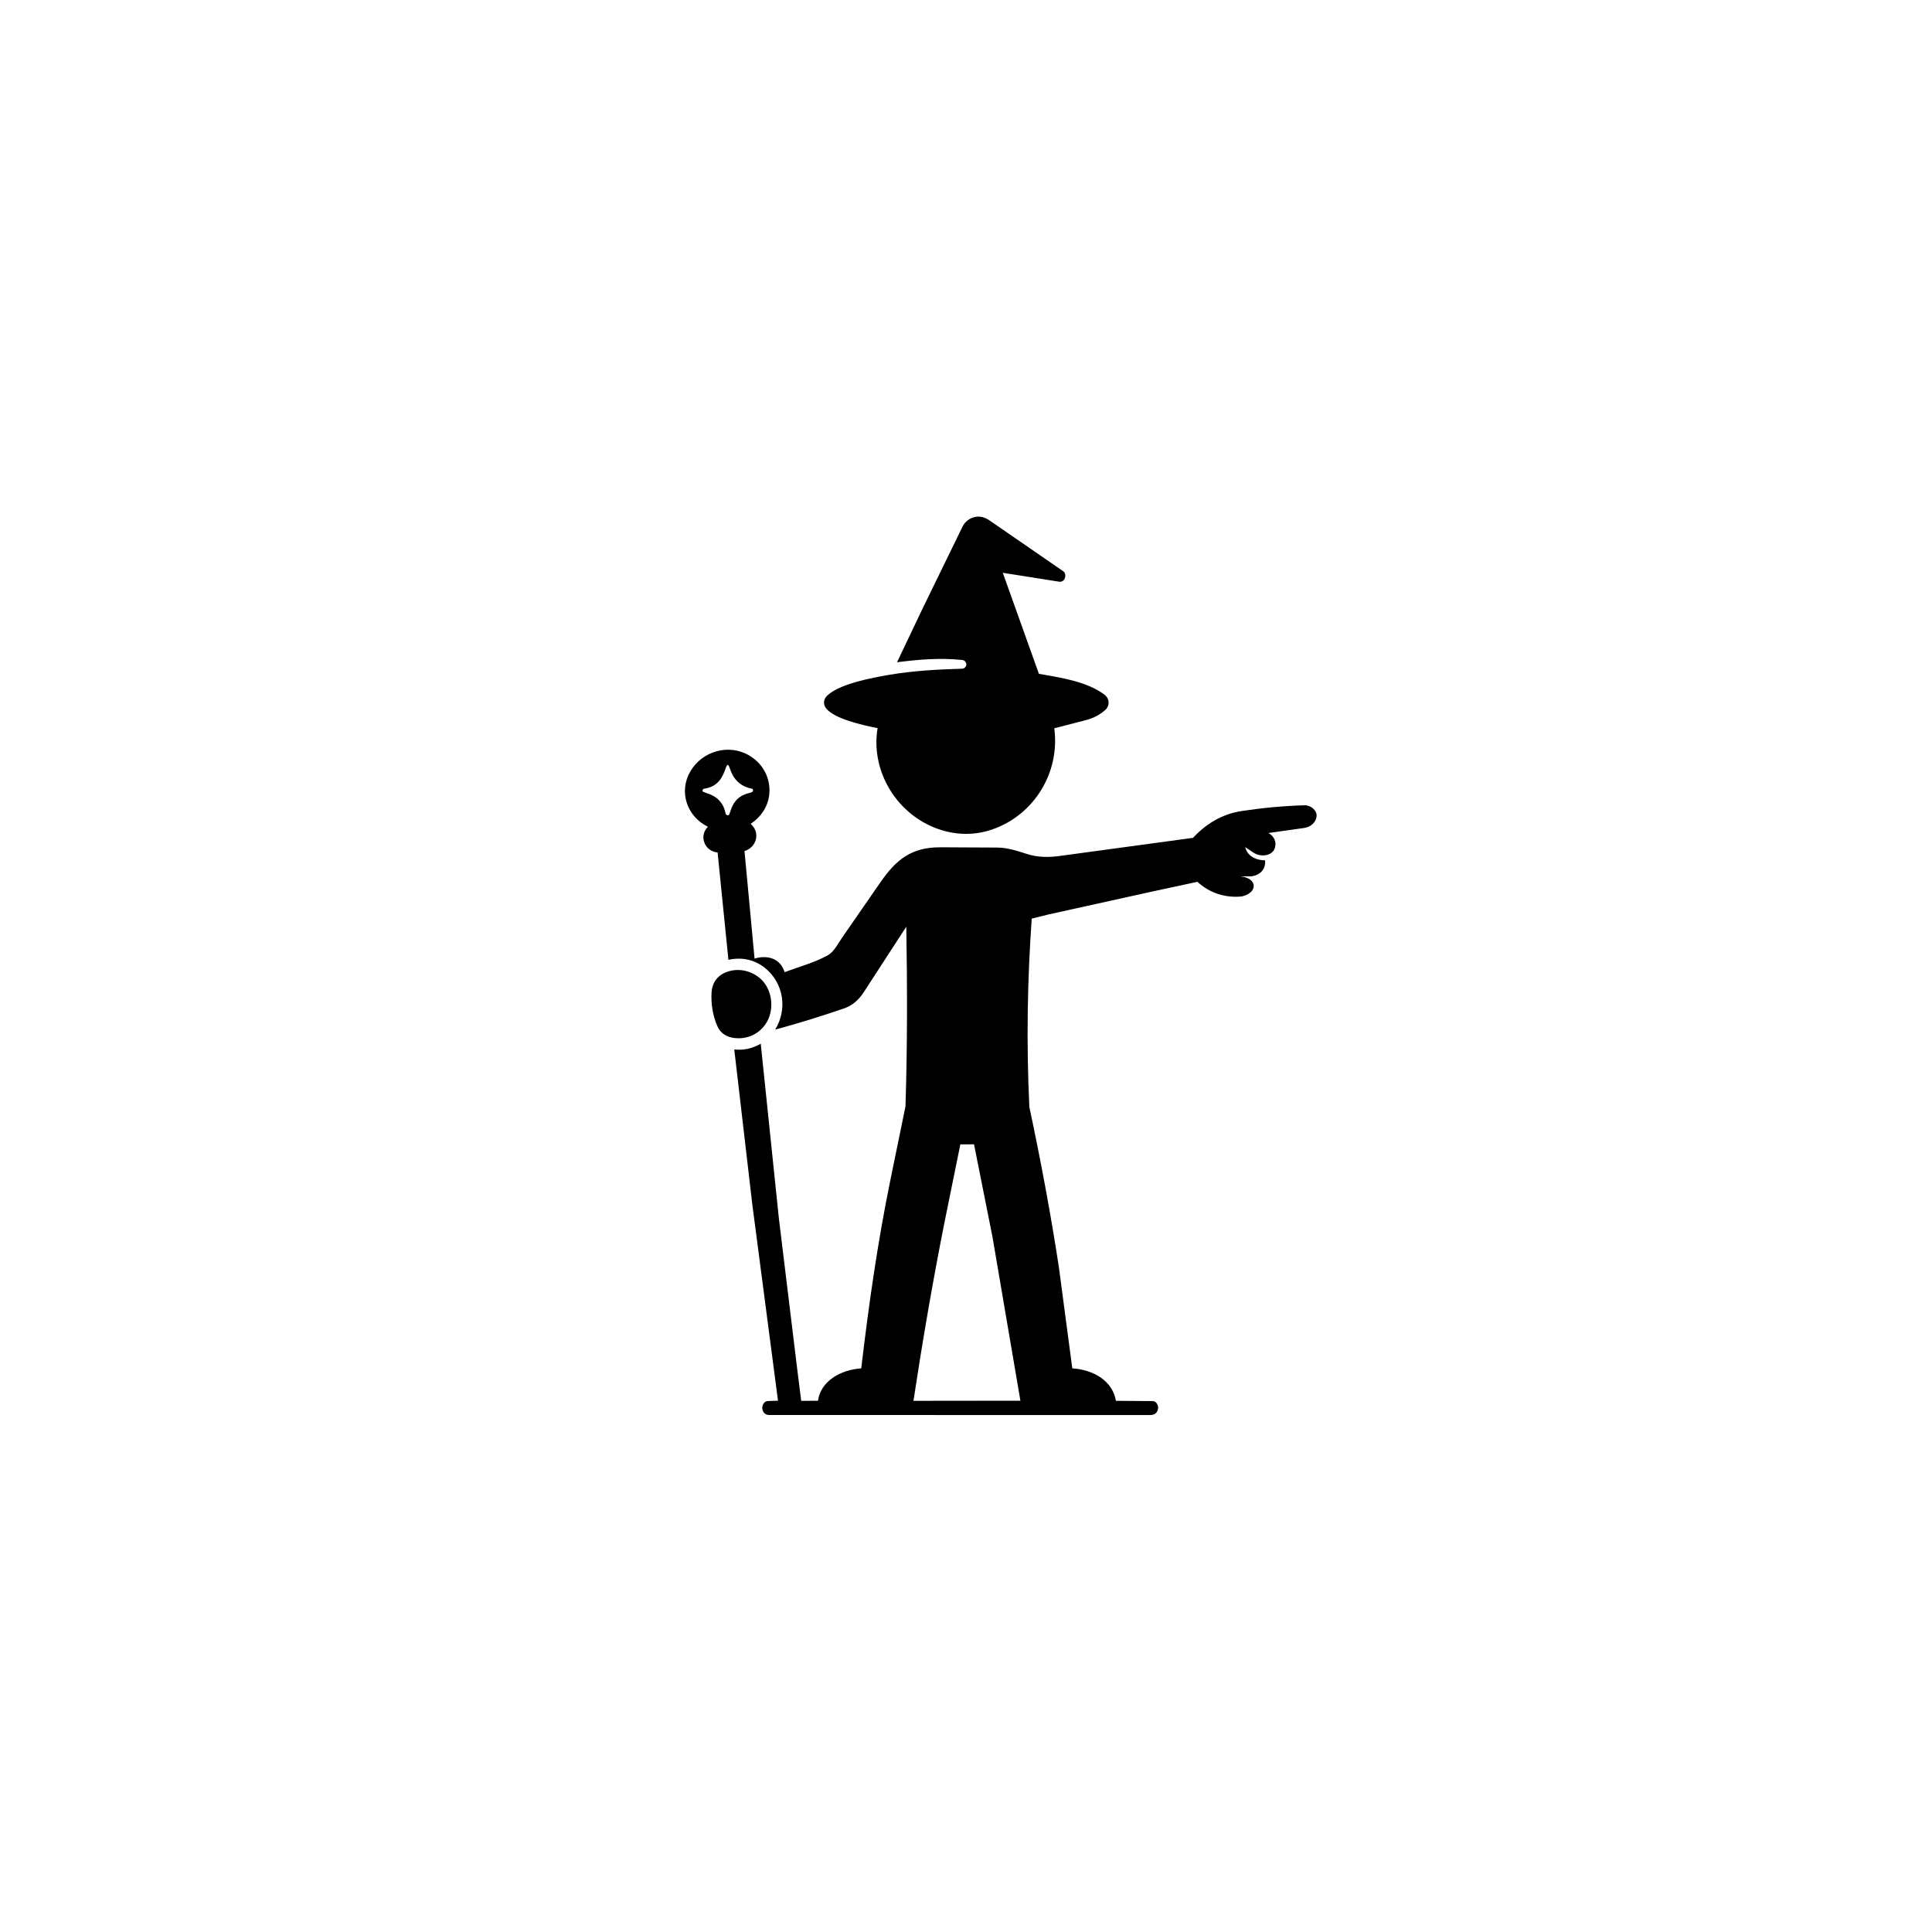
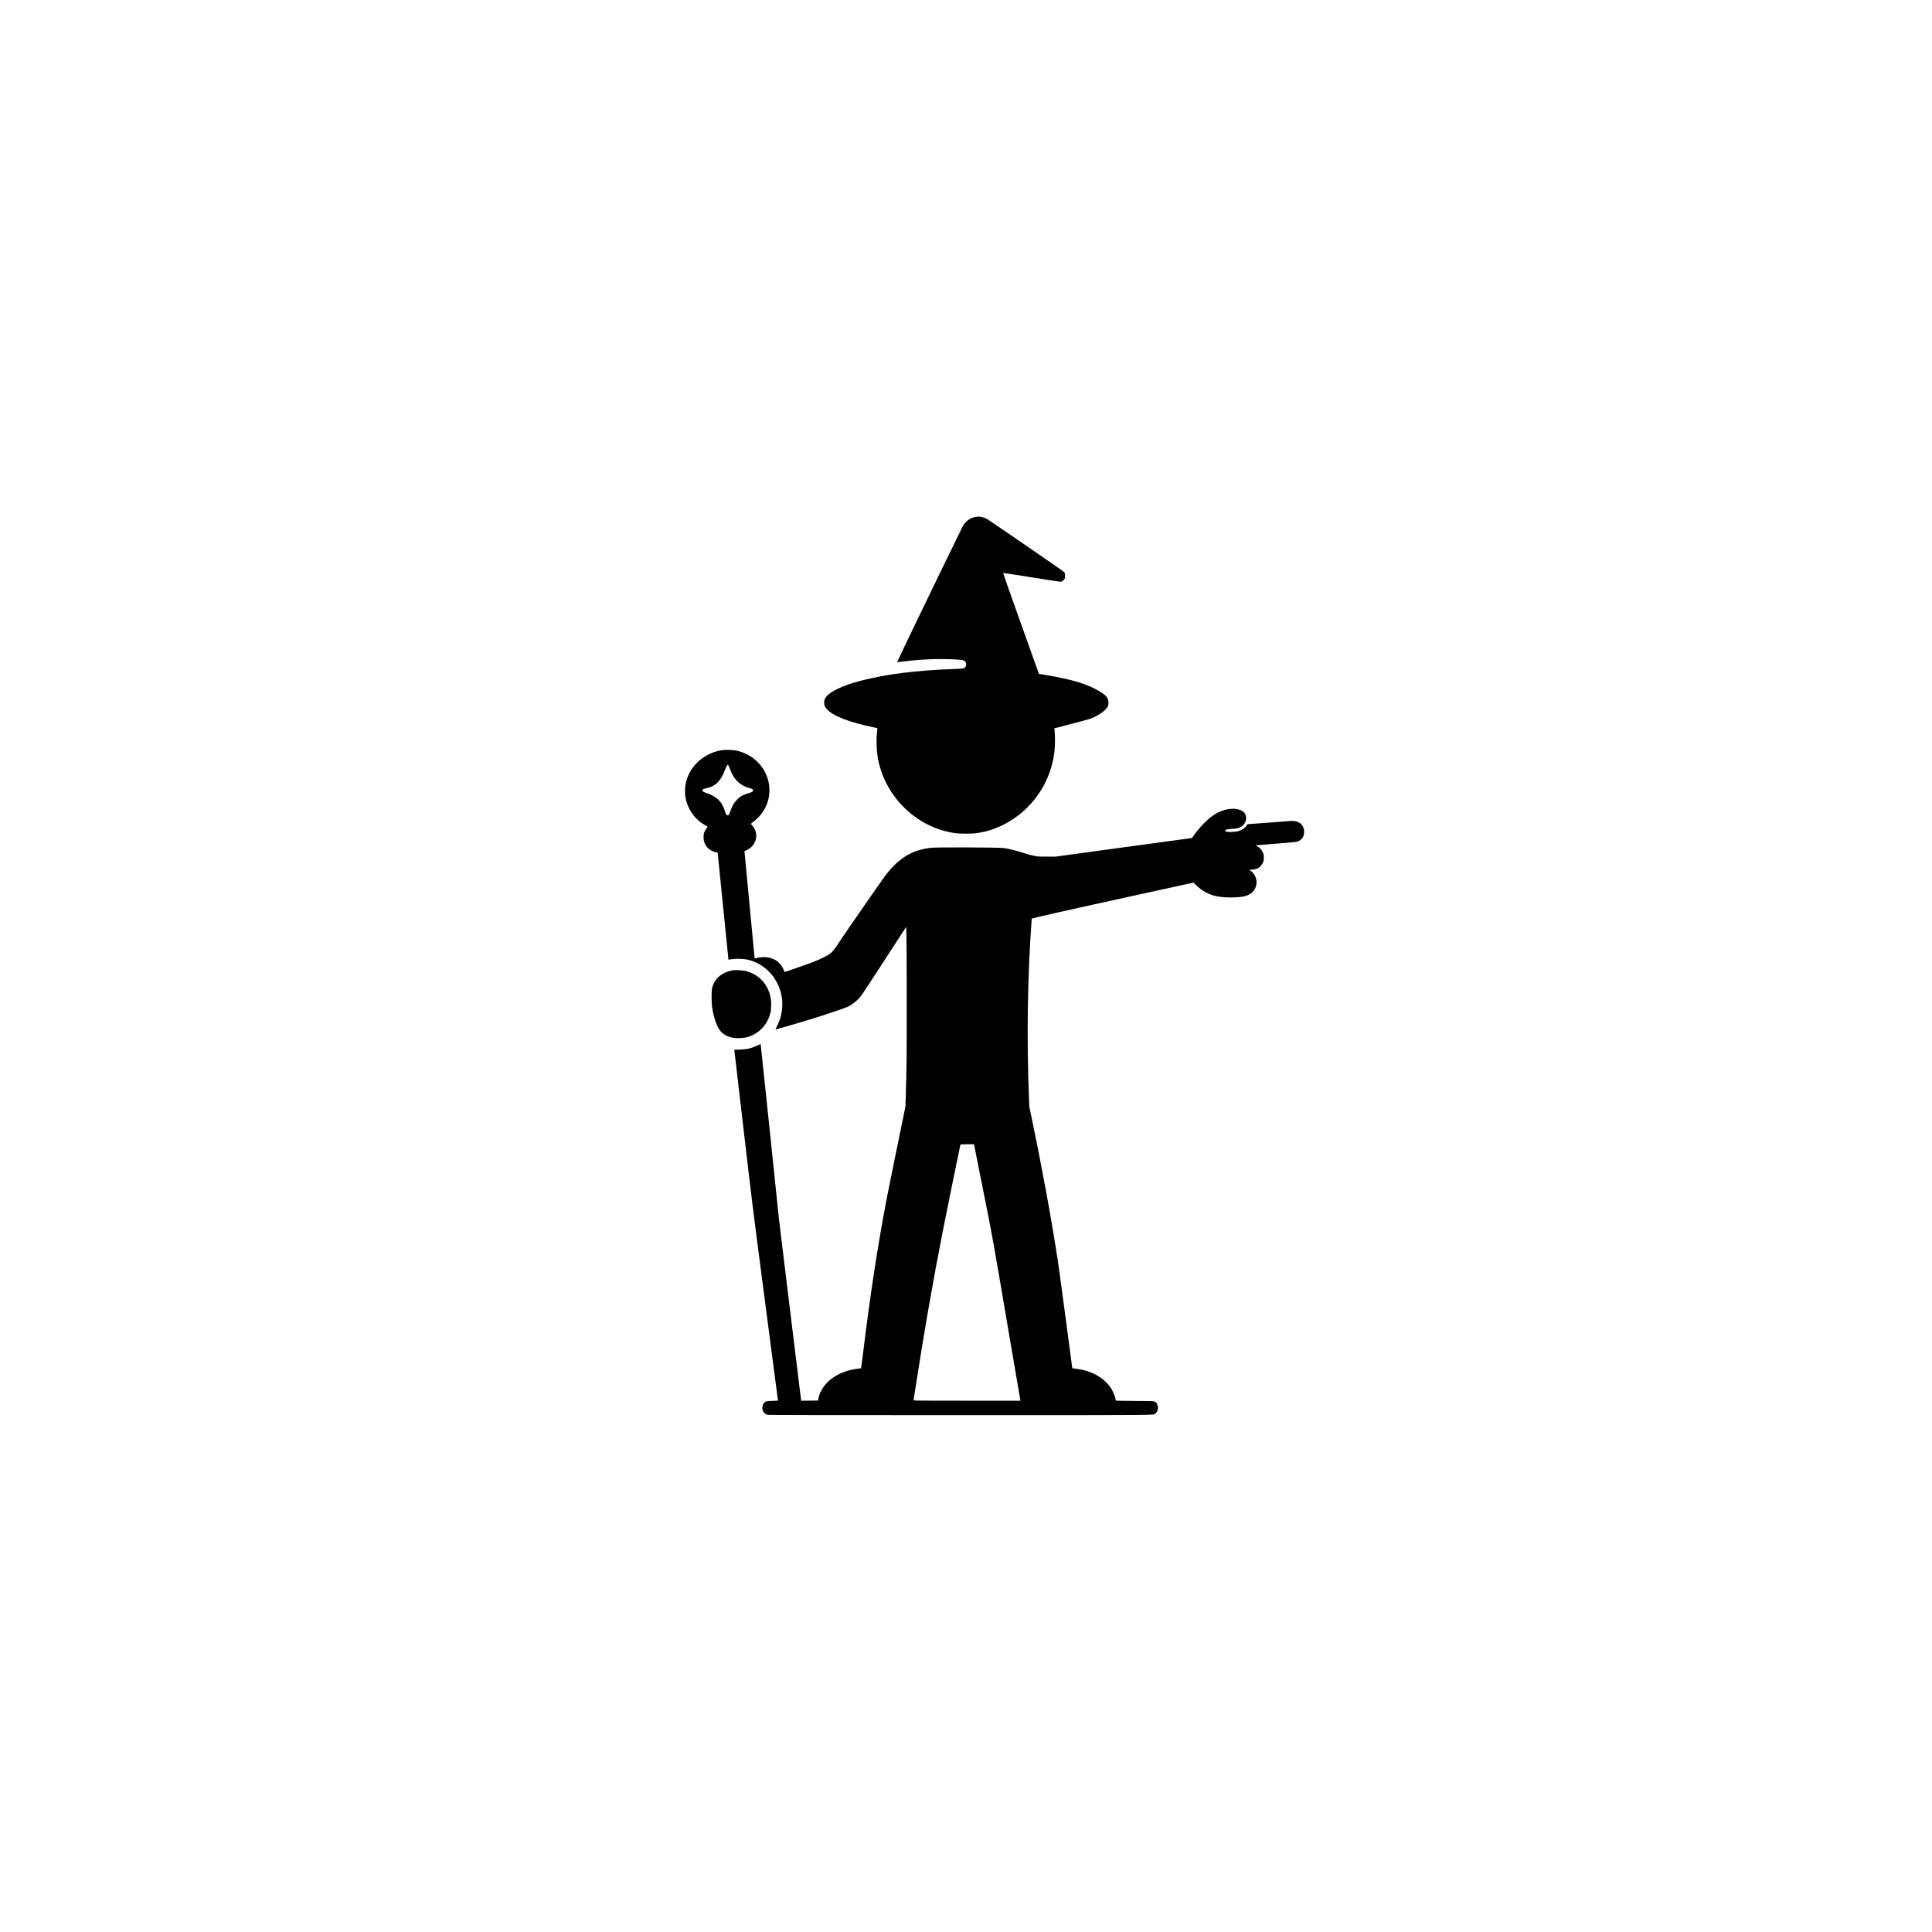
<svg xmlns="http://www.w3.org/2000/svg" width="2048" height="2048" viewBox="0 0 2048 2048" data-source-raster-sha256="c3522dc2100e3edc7e4029513fce3514216ccde252fdd0b7eb94f5015ba1b7d6">
-   <path transform="translate(397 397)" id="ink-compound-path" d="M694.15 776.434C706.283 833.428 716.752 889.293 725.416 945.992L739.679 1053.48C761.443 1054.98 782.085 1066.03 785.934 1087.92L824.939 1088.21C829.101 1088.24 831.112 1093.33 830.592 1096.22C829.741 1100.97 826.954 1103.01 821.738 1103.01L418.253 1102.96C413.767 1102.96 411.563 1099.57 411.111 1096.47C410.586 1092.87 412.884 1088.26 416.928 1088.14L427.713 1087.8L400.518 880.137L381.348 715.47C391.74 716.545 400.392 714.447 409.427 709.415L428.615 894.311L448.15 1054.84L452.317 1087.92L470.079 1087.9C473.022 1066.87 494.319 1054.93 515.956 1053.53C523.887 986.131 533.337 919.685 546.996 853.096L562.846 775.828C564.886 712.11 564.788 649.173 563.721 585.306L518.701 654.643C513.299 662.99 506.531 669.066 496.986 672.212C473.127 680.392 449.614 687.688 424.715 694.416C438.151 672.479 433.491 644.863 413.993 629.13C402.75 620.058 388.919 617.342 375.15 620.454L363.686 506.64C357.328 506.217 352.221 502.03 350.112 497.248C347.219 490.687 348.603 484.396 353.396 479.393C330.781 468.285 322.361 442.024 334.782 420.73C347.542 398.856 376.005 391.001 397.702 404.137C410.715 412.015 418.26 425.236 418.672 439.562C419.098 454.388 411.756 467.654 398.749 476.264C403.452 480.53 405.809 486.461 404.276 492.707C402.901 498.308 398.509 503.303 392.19 505.141L402.858 619.134C417.243 614.892 430.367 619.36 434.727 633.524C450.424 627.637 465.864 623.633 480.072 615.87C487.258 611.944 491.192 603.416 495.774 596.796L536.258 538.31C552.901 514.267 569.15 501.008 600.001 501.159L659.973 501.452C671.208 501.507 681.437 505.048 691.876 508.347C703.154 511.912 714.354 511.986 726.241 510.37L867.652 491.149C881.151 476.544 898.47 465.868 919.004 462.754C941.303 459.371 963.356 457.305 985.766 456.636C992.388 456.438 998.981 461.899 998.652 467.88C998.266 474.88 991.972 479.762 985.642 480.656L947.553 486.033C953 489 957 495 954 503C951 510 940 512 932 507L923 501C925 510 934 515 944 515C945 524 939 531 929 532L918 532C937 534 936 550 919 553.3C901.744 555.008 884.897 549.494 872.305 537.756L826.772 547.552L714.408 572.362L696.679 576.767C691.985 642.977 690.936 708.972 694.15 776.434Z M588.826 478.254C550.093 460.244 526.18 417.501 533.288 374.864C516.188 371.438 487.116 364.854 478.544 353.682C475.345 349.512 476.046 344.119 479.62 340.627C492.473 328.07 525.829 321.693 546.124 318.258C571.732 313.924 596.963 312.664 622.833 311.845C625.701 311.754 627.222 309.429 627.328 307.47C627.442 305.37 625.863 302.913 623.182 302.629C600.139 300.192 577.362 301.958 553.884 305.031L580.372 249.33L622.574 162.786C625.043 156.847 629.665 153.082 634.662 151.502C641.06 149.479 646.695 151.07 652.172 154.845L730.216 208.631C732.596 210.271 732.549 213.793 731.724 216.147C731.129 217.844 728.938 220.126 725.966 219.657L666.004 210.195L704.299 317.33C727.874 321.241 756.162 325.79 774.215 339.703C779.379 344.044 779.555 351.201 774.569 355.649C768.774 360.818 761.822 364.362 754.266 366.314L720.562 375.024C726.867 421.696 699.348 466.769 655.031 482.18C633.035 489.828 609.892 488.049 588.826 478.254Z M684.678 1087.8 655.056 914.11 635.505 816.036 621.009 816.064 604.115 899.168C591.616 962.185 580.921 1024.52 571.311 1087.93Z M363.475 690.858C358.522 679.639 356.638 667.173 357.261 655.217C357.759 645.68 362.629 637.985 371.273 634.168C382.801 629.077 395.81 630.736 406.185 638.09C415.648 644.796 420.899 656.443 420.621 668.973C420.154 690.06 402.968 705.619 381.992 703.417C374.028 702.58 367.01 698.864 363.475 690.858Z M397.437 443.577C398.742 443.293 399.898 442.719 400.695 442.275C401.49 441.833 401.27 439.416 400.647 439.223C377.177 434.893 377.485 414.005 374.521 413.858C373.518 413.809 372.852 415.654 371.869 418.373C369.453 425.057 365.129 437.023 349.212 439.095C348.217 439.224 347.442 440.874 347.633 441.486C348.54 444.39 368.25 443.938 372.262 465.752C372.484 466.962 374.626 467.615 375.432 467.025C377.914 465.21 377.857 447.852 397.437 443.577Z" fill="#000000" fill-rule="nonzero" />
+   <path transform="translate(397 397)" id="ink-compound-path" d="M 635.69 151.26 C 632.07 152.2, 629.41 153.78, 626.75 156.57 C 624.7 158.72, 624.15 159.57, 622.1 163.8 C 620.82 166.44, 611.02 186.52, 600.32 208.44 C 584.12 241.62, 554.06 304.26, 554.06 304.84 C 554.06 304.93, 554.59 304.94, 555.23 304.85 C 573.02 302.43, 588.97 301.4, 604.38 301.68 C 616.31 301.89, 623.34 302.43, 624.91 303.23 C 627.1 304.37, 627.89 307.61, 626.48 309.72 C 625.18 311.67, 624.58 311.79, 614.38 312.17 C 573.29 313.71, 543.19 317.49, 515.63 324.57 C 495.05 329.85, 480.73 337, 477.48 343.62 C 476.31 345.98, 476.38 349.86, 477.62 352.1 C 481.79 359.63, 496.24 366.34, 520.78 372.15 C 524.39 373, 528.64 373.95, 530.23 374.25 C 532.44 374.66, 533.12 374.91, 533.12 375.29 C 533.12 375.56, 532.91 377.47, 532.66 379.53 C 531.76 386.96, 532.1 397.94, 533.46 405.94 C 539.92 443.7, 569.24 475.33, 606.19 484.35 C 614.04 486.26, 617.54 486.67, 626.41 486.7 C 634.91 486.72, 637.36 486.5, 644.15 485.13 C 661.61 481.6, 679.08 471.98, 692.37 458.56 C 708.3 442.48, 718.08 422.17, 720.79 399.53 C 721.42 394.28, 721.51 383.2, 720.96 378.48 C 720.76 376.7, 720.66 375.17, 720.75 375.08 C 720.84 374.99, 728.69 372.91, 738.2 370.46 C 747.7 368.01, 756.6 365.63, 757.97 365.16 C 766.94 362.11, 775.82 355.86, 777.48 351.41 C 778.89 347.64, 777.81 343.08, 774.84 340.35 C 771.69 337.44, 764.36 333.14, 758.04 330.49 C 745.9 325.4, 732.14 321.92, 709.57 318.2 L 704.3 317.33 685.23 263.98 C 674.74 234.63, 666.24 210.53, 666.35 210.42 C 666.53 210.25, 686.77 213.36, 714.46 217.83 C 720.78 218.85, 726.37 219.69, 726.89 219.69 C 728.34 219.69, 730.22 218.56, 731.17 217.13 C 731.93 215.98, 732.03 215.53, 732.03 213.3 C 732.03 211.34, 731.9 210.59, 731.43 209.9 C 731.11 209.42, 727.38 206.65, 723.15 203.75 C 718.93 200.85, 700.98 188.48, 683.28 176.26 C 665.58 164.05, 649.97 153.49, 648.59 152.8 C 644.29 150.65, 639.99 150.13, 635.69 151.26 M 367.97 398.25 C 344.92 402.06, 328.17 421.5, 329.15 443.28 C 329.8 457.68, 338.02 470.89, 350.69 477.89 C 352.02 478.62, 353.11 479.34, 353.12 479.49 C 353.12 479.64, 352.68 480.26, 352.14 480.88 C 351.6 481.5, 350.66 483.06, 350.04 484.35 C 349.05 486.45, 348.91 487.05, 348.8 489.74 C 348.56 495.72, 351.06 500.76, 355.82 503.92 C 357.73 505.19, 361.38 506.56, 362.84 506.56 C 363.34 506.56, 363.75 506.67, 363.74 506.8 C 363.73 507.32, 375.1 620.16, 375.18 620.26 C 375.22 620.32, 376.66 620.14, 378.37 619.87 C 382.73 619.18, 389.37 619.22, 393.8 619.98 C 408.03 622.42, 420.96 632.52, 427.46 646.26 C 434.21 660.54, 433.89 676.53, 426.59 690.86 C 425.6 692.79, 424.85 694.38, 424.91 694.38 C 425.46 694.38, 452.68 686.47, 461.09 683.87 C 476.6 679.08, 498.52 671.73, 501.44 670.34 C 506.68 667.86, 512.34 663.21, 516.07 658.31 C 517.45 656.51, 537.09 626.43, 559.66 591.57 L 563.59 585.49 563.86 593.92 C 564.01 598.55, 564.15 629.63, 564.17 662.97 C 564.22 721.77, 564.07 736.24, 563.11 766.23 L 562.8 776.06 553.75 820.18 C 548.77 844.45, 543.65 869.84, 542.37 876.61 C 533.03 925.88, 525.38 976.05, 517.98 1036.68 C 516.87 1045.77, 515.9 1053.27, 515.81 1053.35 C 515.73 1053.44, 514.5 1053.63, 513.07 1053.78 C 490.92 1056.17, 473.88 1068.91, 470.51 1085.63 L 470.1 1087.66 461.21 1087.74 L 452.32 1087.82 450.38 1072.58 C 449.32 1064.2, 444.01 1020.85, 438.58 976.25 L 428.71 895.16 419.1 802.58 C 413.81 751.67, 409.41 709.94, 409.33 709.85 C 409.24 709.76, 407.7 710.37, 405.91 711.21 C 399.22 714.36, 395.11 715.32, 387.18 715.58 L 381.38 715.78 390.97 798.13 C 400.35 878.68, 400.84 882.65, 413.74 981.09 C 420.98 1036.44, 427.09 1083.07, 427.3 1084.72 L 427.69 1087.73 421.56 1088 C 415.6 1088.27, 415.38 1088.31, 414.12 1089.14 C 411.45 1090.91, 410.35 1095.1, 411.67 1098.51 C 412.44 1100.52, 414.55 1102.35, 416.6 1102.79 C 417.69 1103.03, 478.02 1103.13, 620.57 1103.13 C 843.03 1103.13, 825.3 1103.28, 827.81 1101.3 C 832.03 1097.98, 831.02 1089.81, 826.23 1088.43 C 825.61 1088.25, 819.56 1088.13, 811.69 1088.13 C 804.29 1088.13, 795.46 1088.03, 792.08 1087.92 L 785.94 1087.71 785.61 1086.43 C 783.69 1078.95, 780.85 1073.73, 775.95 1068.63 C 768.6 1060.99, 757.19 1055.7, 744.53 1054.07 C 739.38 1053.41, 739.73 1053.52, 739.54 1052.41 C 739.45 1051.86, 736.27 1027.99, 732.49 999.38 C 728.7 970.76, 724.97 943.27, 724.19 938.28 C 716.98 891.82, 707.37 839.6, 696.14 785.78 L 694.11 776.09 693.77 767.66 C 691.21 705.27, 692.22 636, 696.51 579.55 L 696.72 576.76 704.53 574.79 C 713.51 572.53, 802.32 552.85, 850.4 542.47 L 868.15 538.63 870.72 541.16 C 876.95 547.29, 884.56 551.38, 892.97 553.12 C 901.18 554.81, 915.76 554.74, 922.66 552.97 C 930.26 551.02, 935 545.38, 935 538.28 C 935 533.34, 932.3 528.25, 928.48 526.01 L 927.03 525.16 929.84 524.93 C 936.06 524.44, 939.39 522.37, 941.67 517.56 C 942.59 515.6, 942.66 515.24, 942.66 512.01 C 942.66 508.66, 942.62 508.49, 941.5 506.23 C 940.18 503.56, 938.13 501.4, 935.67 500.05 L 933.99 499.13 935.82 498.93 C 936.83 498.82, 942.16 498.39, 947.66 497.96 C 978.08 495.61, 978.21 495.6, 981 493.75 C 983.98 491.77, 985.42 488.84, 985.44 484.69 C 985.46 481.76, 984.69 479.55, 982.85 477.24 C 980.64 474.47, 976.12 472.91, 971.25 473.26 C 969.79 473.36, 960.37 474.07, 950.31 474.84 C 940.26 475.6, 930.58 476.32, 928.81 476.44 L 925.59 476.65 924.68 477.98 C 922.6 481, 918.91 483.34, 914.84 484.23 C 911.82 484.89, 904.89 485.18, 903.2 484.71 C 902.11 484.42, 901.88 484.22, 901.88 483.61 C 901.88 482.43, 903.77 481.92, 909.38 481.59 C 914.66 481.29, 916.48 480.81, 919.17 479.03 C 924.42 475.55, 925.59 468.25, 921.56 464.1 C 917.29 459.7, 907.4 459.1, 897.97 462.66 C 891.45 465.13, 886.26 468.72, 879.51 475.46 C 874.88 480.08, 868.77 487.56, 867.31 490.37 C 867.07 490.85, 866.55 491.31, 866.17 491.38 C 865.78 491.46, 854.85 492.95, 841.88 494.69 C 828.9 496.42, 796.62 500.82, 770.16 504.46 L 722.03 511.07 712.81 511.07 C 704.1 511.06, 703.36 511.02, 699.38 510.23 C 697.05 509.77, 693.4 508.84, 691.25 508.16 C 679.83 504.52, 673.24 502.83, 667.2 501.99 C 661.85 501.25, 595.85 500.98, 589.91 501.68 C 569.87 504.02, 556.09 512.31, 541.97 530.5 C 538.6 534.85, 497.67 593.85, 493.01 601.08 C 487.79 609.18, 485.33 612.19, 482.03 614.53 C 477.93 617.45, 467.5 622.08, 456.09 626.05 C 438 632.36, 434.89 633.4, 434.64 633.25 C 434.5 633.16, 434.38 632.9, 434.38 632.67 C 434.38 632.44, 433.72 630.94, 432.92 629.34 C 430.88 625.28, 427.51 621.86, 423.75 620.05 C 418.14 617.35, 411.77 616.87, 404.89 618.63 C 403.88 618.89, 403.01 619.05, 402.94 618.99 C 402.88 618.93, 400.51 593.99, 397.67 563.58 C 394.83 533.16, 392.42 507.58, 392.32 506.72 L 392.14 505.16 393.66 504.62 C 394.5 504.32, 396.2 503.37, 397.44 502.5 C 405.68 496.71, 407.1 485.25, 400.44 478.13 C 399.68 477.32, 399.06 476.51, 399.06 476.32 C 399.06 476.14, 399.74 475.51, 400.57 474.91 C 416.01 463.82, 422.32 445.11, 416.53 427.66 C 411.63 412.91, 399.24 402.03, 383.44 398.6 C 380.24 397.9, 371.28 397.7, 367.97 398.25 M 373.51 414.61 C 373.18 415.08, 372.31 417.09, 371.57 419.06 C 367.15 430.92, 361.28 436.67, 351.56 438.61 C 348.68 439.18, 348.21 439.43, 347.77 440.58 C 347.34 441.72, 348.06 442.29, 351.35 443.42 C 363.16 447.49, 368.63 452.9, 371.71 463.61 C 372.56 466.58, 373.03 467.19, 374.43 467.19 C 375.56 467.19, 375.92 466.6, 377.47 462.25 C 379.52 456.47, 380.97 454.03, 384.38 450.61 C 386.93 448.04, 387.76 447.42, 390.31 446.17 C 391.95 445.37, 394.61 444.35, 396.23 443.9 C 399.91 442.88, 400.88 442.38, 401.13 441.38 C 401.49 439.92, 400.93 439.34, 398.58 438.74 C 390.78 436.76, 384.99 432.83, 381.1 426.88 C 379.3 424.12, 378.58 422.64, 376.99 418.47 C 375.74 415.17, 374.94 413.75, 374.35 413.75 C 374.21 413.75, 373.84 414.14, 373.51 414.61 M 380.78 631.44 C 368.49 633.36, 360.71 639.73, 357.93 650.16 C 357.11 653.23, 357.1 665.65, 357.92 670.94 C 359 677.93, 360.33 682.99, 362.56 688.59 C 365.32 695.53, 368.61 699.08, 374.58 701.56 C 377.98 702.98, 381.05 703.51, 385.78 703.48 C 390.72 703.46, 394.32 702.86, 398.04 701.44 C 409.44 697.09, 417.2 687.91, 419.88 675.63 C 420.75 671.63, 420.68 664.06, 419.73 659.69 C 416.65 645.55, 406.97 635.58, 393 632.16 C 390.51 631.55, 382.94 631.11, 380.78 631.44 M 621.1 816.23 C 620.88 816.6, 605.64 891.44, 602.01 910 C 591.76 962.45, 581.87 1019.25, 573.59 1073.28 C 572.46 1080.67, 571.46 1086.96, 571.37 1087.27 C 571.22 1087.78, 574.06 1087.81, 627.97 1087.81 L 684.74 1087.81 684.55 1086.95 C 684.45 1086.48, 680.99 1066.27, 676.86 1042.03 C 653.26 903.47, 656.29 920.45, 645.39 865.7 L 635.49 815.94 628.39 815.94 C 624.26 815.94, 621.21 816.06, 621.1 816.23" fill="#000000" fill-rule="evenodd" />
</svg>
